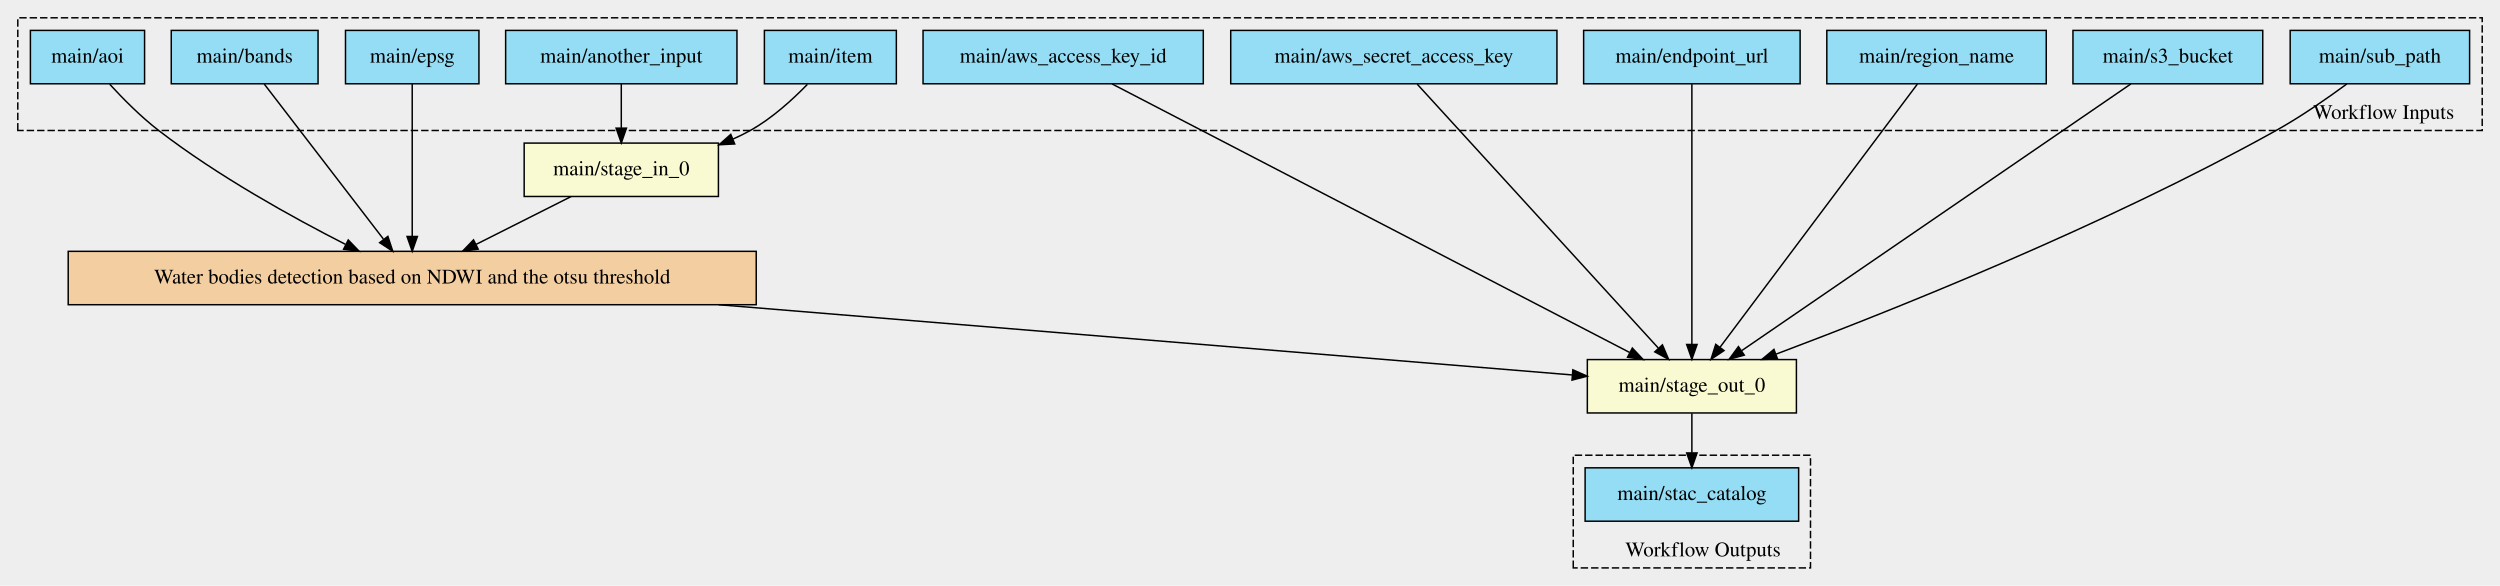
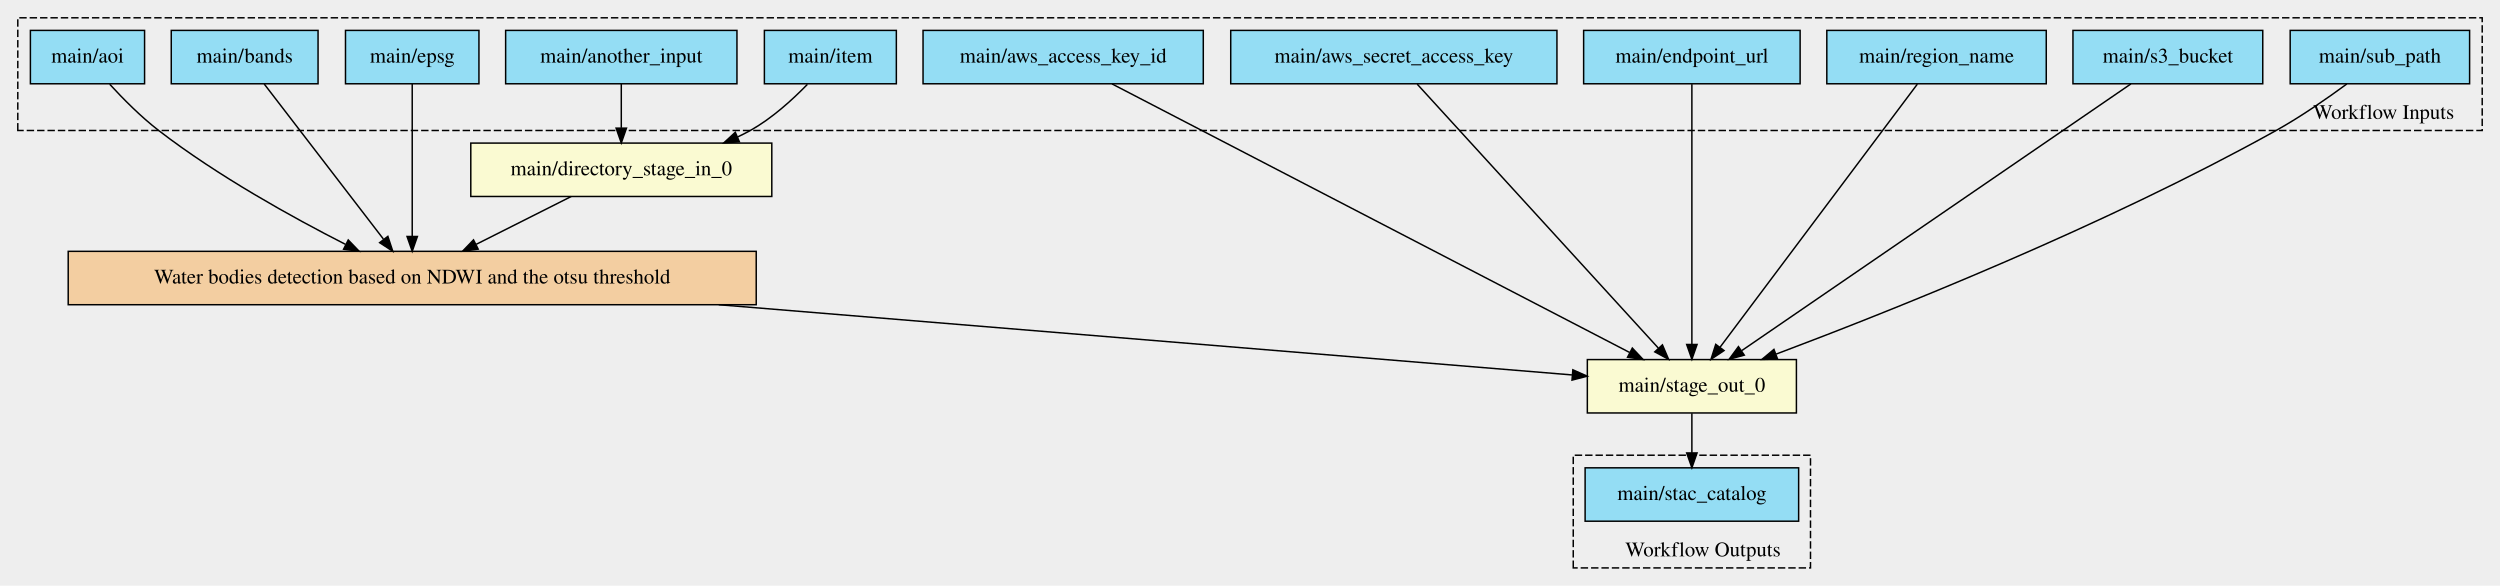
<svg xmlns="http://www.w3.org/2000/svg" width="1686pt" height="395pt" viewBox="0.00 0.00 1686.00 395.00">
  <g id="graph0" class="graph" transform="scale(1 1) rotate(0) translate(4 391)">
    <polygon fill="#eeeeee" stroke="transparent" points="-4,4 -4,-391 1682,-391 1682,4 -4,4" />
    <g id="clust1" class="cluster">
      <polygon fill="#eeeeee" stroke="black" stroke-dasharray="5,2" points="8,-303 8,-379 1670,-379 1670,-303 8,-303" />
      <text text-anchor="middle" x="1603.5" y="-310.8" font-family="Times,serif" font-size="14.00">Workflow Inputs</text>
    </g>
    <g id="clust2" class="cluster">
      <polygon fill="#eeeeee" stroke="black" stroke-dasharray="5,2" points="1057,-8 1057,-84 1217,-84 1217,-8 1057,-8" />
      <text text-anchor="middle" x="1144.5" y="-15.8" font-family="Times,serif" font-size="14.00">Workflow Outputs</text>
    </g>
    <g id="node1" class="node">
-       <polygon fill="lightgoldenrodyellow" stroke="black" points="349.5,-258.5 349.5,-294.5 480.5,-294.5 480.5,-258.5 349.5,-258.5" />
-       <text text-anchor="middle" x="415" y="-272.8" font-family="Times,serif" font-size="14.00">main/stage_in_0</text>
+       <polygon fill="lightgoldenrodyellow" stroke="black" points="313.5,-258.5 313.5,-294.5 516.5,-294.5 516.5,-258.5 313.5,-258.5" />
+       <text text-anchor="middle" x="415" y="-272.8" font-family="Times,serif" font-size="14.00">main/directory_stage_in_0</text>
    </g>
    <g id="node2" class="node">
      <polygon fill="#f3cea1" stroke="black" points="42,-185.5 42,-221.5 506,-221.5 506,-185.5 42,-185.5" />
      <text text-anchor="middle" x="274" y="-199.8" font-family="Times,serif" font-size="14.00">Water bodies detection based on NDWI and the otsu threshold</text>
    </g>
    <g id="edge1" class="edge">
      <path fill="none" stroke="black" d="M381.23,-258.49C362.01,-248.82 337.74,-236.6 317.15,-226.23" />
      <polygon fill="black" stroke="black" points="318.49,-222.99 307.99,-221.61 315.34,-229.24 318.49,-222.99" />
    </g>
    <g id="node3" class="node">
      <polygon fill="lightgoldenrodyellow" stroke="black" points="1066.5,-112.5 1066.5,-148.5 1207.5,-148.5 1207.5,-112.5 1066.5,-112.5" />
      <text text-anchor="middle" x="1137" y="-126.8" font-family="Times,serif" font-size="14.00">main/stage_out_0</text>
    </g>
    <g id="edge2" class="edge">
      <path fill="none" stroke="black" d="M480.71,-185.49C665.2,-170.32 925.76,-148.88 1056.11,-138.15" />
      <polygon fill="black" stroke="black" points="1056.73,-141.62 1066.41,-137.31 1056.16,-134.64 1056.73,-141.62" />
    </g>
    <g id="node15" class="node">
      <polygon fill="#94ddf4" stroke="black" points="1065,-39.5 1065,-75.5 1209,-75.5 1209,-39.5 1065,-39.5" />
      <text text-anchor="middle" x="1137" y="-53.8" font-family="Times,serif" font-size="14.00">main/stac_catalog</text>
    </g>
    <g id="edge14" class="edge">
      <path fill="none" stroke="black" d="M1137,-112.31C1137,-104.29 1137,-94.55 1137,-85.57" />
      <polygon fill="black" stroke="black" points="1140.5,-85.53 1137,-75.53 1133.5,-85.53 1140.5,-85.53" />
    </g>
    <g id="node4" class="node">
      <polygon fill="#94ddf4" stroke="black" points="16.5,-334.5 16.5,-370.5 93.5,-370.5 93.5,-334.5 16.5,-334.5" />
      <text text-anchor="middle" x="55" y="-348.8" font-family="Times,serif" font-size="14.00">main/aoi</text>
    </g>
    <g id="edge3" class="edge">
      <path fill="none" stroke="black" d="M69.99,-334.19C78.99,-324.38 90.99,-312.26 103,-303 142.86,-272.28 193.27,-244.39 229,-226.19" />
      <polygon fill="black" stroke="black" points="230.86,-229.18 238.21,-221.55 227.71,-222.92 230.86,-229.18" />
    </g>
    <g id="node5" class="node">
      <polygon fill="#94ddf4" stroke="black" points="111.5,-334.5 111.5,-370.5 210.5,-370.5 210.5,-334.5 111.5,-334.5" />
      <text text-anchor="middle" x="161" y="-348.8" font-family="Times,serif" font-size="14.00">main/bands</text>
    </g>
    <g id="edge4" class="edge">
      <path fill="none" stroke="black" d="M174.18,-334.35C194,-308.57 231.59,-259.67 254.56,-229.79" />
      <polygon fill="black" stroke="black" points="257.58,-231.6 260.9,-221.54 252.03,-227.34 257.58,-231.6" />
    </g>
    <g id="node6" class="node">
      <polygon fill="#94ddf4" stroke="black" points="229,-334.5 229,-370.5 319,-370.5 319,-334.5 229,-334.5" />
      <text text-anchor="middle" x="274" y="-348.8" font-family="Times,serif" font-size="14.00">main/epsg</text>
    </g>
    <g id="edge5" class="edge">
      <path fill="none" stroke="black" d="M274,-334.35C274,-309.12 274,-261.76 274,-231.74" />
      <polygon fill="black" stroke="black" points="277.5,-231.54 274,-221.54 270.5,-231.54 277.5,-231.54" />
    </g>
    <g id="node7" class="node">
      <polygon fill="#94ddf4" stroke="black" points="337,-334.5 337,-370.5 493,-370.5 493,-334.5 337,-334.5" />
      <text text-anchor="middle" x="415" y="-348.8" font-family="Times,serif" font-size="14.00">main/another_input</text>
    </g>
    <g id="edge6" class="edge">
      <path fill="none" stroke="black" d="M415,-334.34C415,-325.56 415,-314.66 415,-304.77" />
      <polygon fill="black" stroke="black" points="418.5,-304.57 415,-294.57 411.5,-304.57 418.5,-304.57" />
    </g>
    <g id="node8" class="node">
      <polygon fill="#94ddf4" stroke="black" points="511.5,-334.5 511.5,-370.5 600.5,-370.5 600.5,-334.5 511.5,-334.5" />
      <text text-anchor="middle" x="556" y="-348.8" font-family="Times,serif" font-size="14.00">main/item</text>
    </g>
    <g id="edge7" class="edge">
-       <path fill="none" stroke="black" d="M540.49,-334.09C530.43,-323.74 516.53,-311.1 502,-303 498.29,-300.93 494.39,-299.02 490.39,-297.24" />
-       <polygon fill="black" stroke="black" points="491.48,-293.91 480.9,-293.36 488.83,-300.39 491.48,-293.91" />
+       <path fill="none" stroke="black" d="M540.49,-334.09C530.43,-323.74 516.53,-311.1 502,-303 499.27,-301.48 496.44,-300.04 493.54,-298.68" />
+       <polygon fill="black" stroke="black" points="494.66,-295.35 484.09,-294.6 491.89,-301.78 494.66,-295.35" />
    </g>
    <g id="node9" class="node">
      <polygon fill="#94ddf4" stroke="black" points="618.5,-334.5 618.5,-370.5 807.5,-370.5 807.5,-334.5 618.5,-334.5" />
      <text text-anchor="middle" x="713" y="-348.8" font-family="Times,serif" font-size="14.00">main/aws_access_key_id</text>
    </g>
    <g id="edge8" class="edge">
      <path fill="none" stroke="black" d="M745.92,-334.42C822.15,-294.86 1010.73,-197.02 1095.07,-153.26" />
      <polygon fill="black" stroke="black" points="1096.84,-156.28 1104.1,-148.57 1093.61,-150.07 1096.84,-156.28" />
    </g>
    <g id="node10" class="node">
      <polygon fill="#94ddf4" stroke="black" points="826,-334.5 826,-370.5 1046,-370.5 1046,-334.5 826,-334.5" />
      <text text-anchor="middle" x="936" y="-348.8" font-family="Times,serif" font-size="14.00">main/aws_secret_access_key</text>
    </g>
    <g id="edge9" class="edge">
      <path fill="none" stroke="black" d="M951.77,-334.24C987.22,-295.44 1073.28,-201.24 1114.4,-156.23" />
      <polygon fill="black" stroke="black" points="1117.14,-158.43 1121.3,-148.68 1111.97,-153.7 1117.14,-158.43" />
    </g>
    <g id="node11" class="node">
      <polygon fill="#94ddf4" stroke="black" points="1064,-334.5 1064,-370.5 1210,-370.5 1210,-334.5 1064,-334.5" />
      <text text-anchor="middle" x="1137" y="-348.8" font-family="Times,serif" font-size="14.00">main/endpoint_url</text>
    </g>
    <g id="edge10" class="edge">
      <path fill="none" stroke="black" d="M1137,-334.24C1137,-296.16 1137,-204.73 1137,-158.8" />
      <polygon fill="black" stroke="black" points="1140.5,-158.68 1137,-148.68 1133.5,-158.68 1140.5,-158.68" />
    </g>
    <g id="node12" class="node">
      <polygon fill="#94ddf4" stroke="black" points="1228,-334.5 1228,-370.5 1376,-370.5 1376,-334.5 1228,-334.5" />
      <text text-anchor="middle" x="1302" y="-348.8" font-family="Times,serif" font-size="14.00">main/region_name</text>
    </g>
    <g id="edge11" class="edge">
      <path fill="none" stroke="black" d="M1289.05,-334.24C1260.08,-295.6 1189.89,-202.02 1155.97,-156.8" />
      <polygon fill="black" stroke="black" points="1158.69,-154.58 1149.89,-148.68 1153.09,-158.78 1158.69,-154.58" />
    </g>
    <g id="node13" class="node">
      <polygon fill="#94ddf4" stroke="black" points="1394,-334.5 1394,-370.5 1522,-370.5 1522,-334.5 1394,-334.5" />
      <text text-anchor="middle" x="1458" y="-348.8" font-family="Times,serif" font-size="14.00">main/s3_bucket</text>
    </g>
    <g id="edge12" class="edge">
      <path fill="none" stroke="black" d="M1433.08,-334.42C1375.96,-295.27 1235.54,-199.03 1170.75,-154.63" />
      <polygon fill="black" stroke="black" points="1172.35,-151.49 1162.13,-148.72 1168.4,-157.26 1172.35,-151.49" />
    </g>
    <g id="node14" class="node">
      <polygon fill="#94ddf4" stroke="black" points="1540.5,-334.5 1540.5,-370.5 1661.5,-370.5 1661.5,-334.5 1540.5,-334.5" />
      <text text-anchor="middle" x="1601" y="-348.8" font-family="Times,serif" font-size="14.00">main/sub_path</text>
    </g>
    <g id="edge13" class="edge">
      <path fill="none" stroke="black" d="M1578.71,-334.39C1565.31,-324.52 1547.66,-312.28 1531,-303 1415.84,-238.85 1271.96,-181.56 1193.86,-152.21" />
      <polygon fill="black" stroke="black" points="1194.8,-148.83 1184.2,-148.6 1192.34,-155.38 1194.8,-148.83" />
    </g>
  </g>
</svg>
